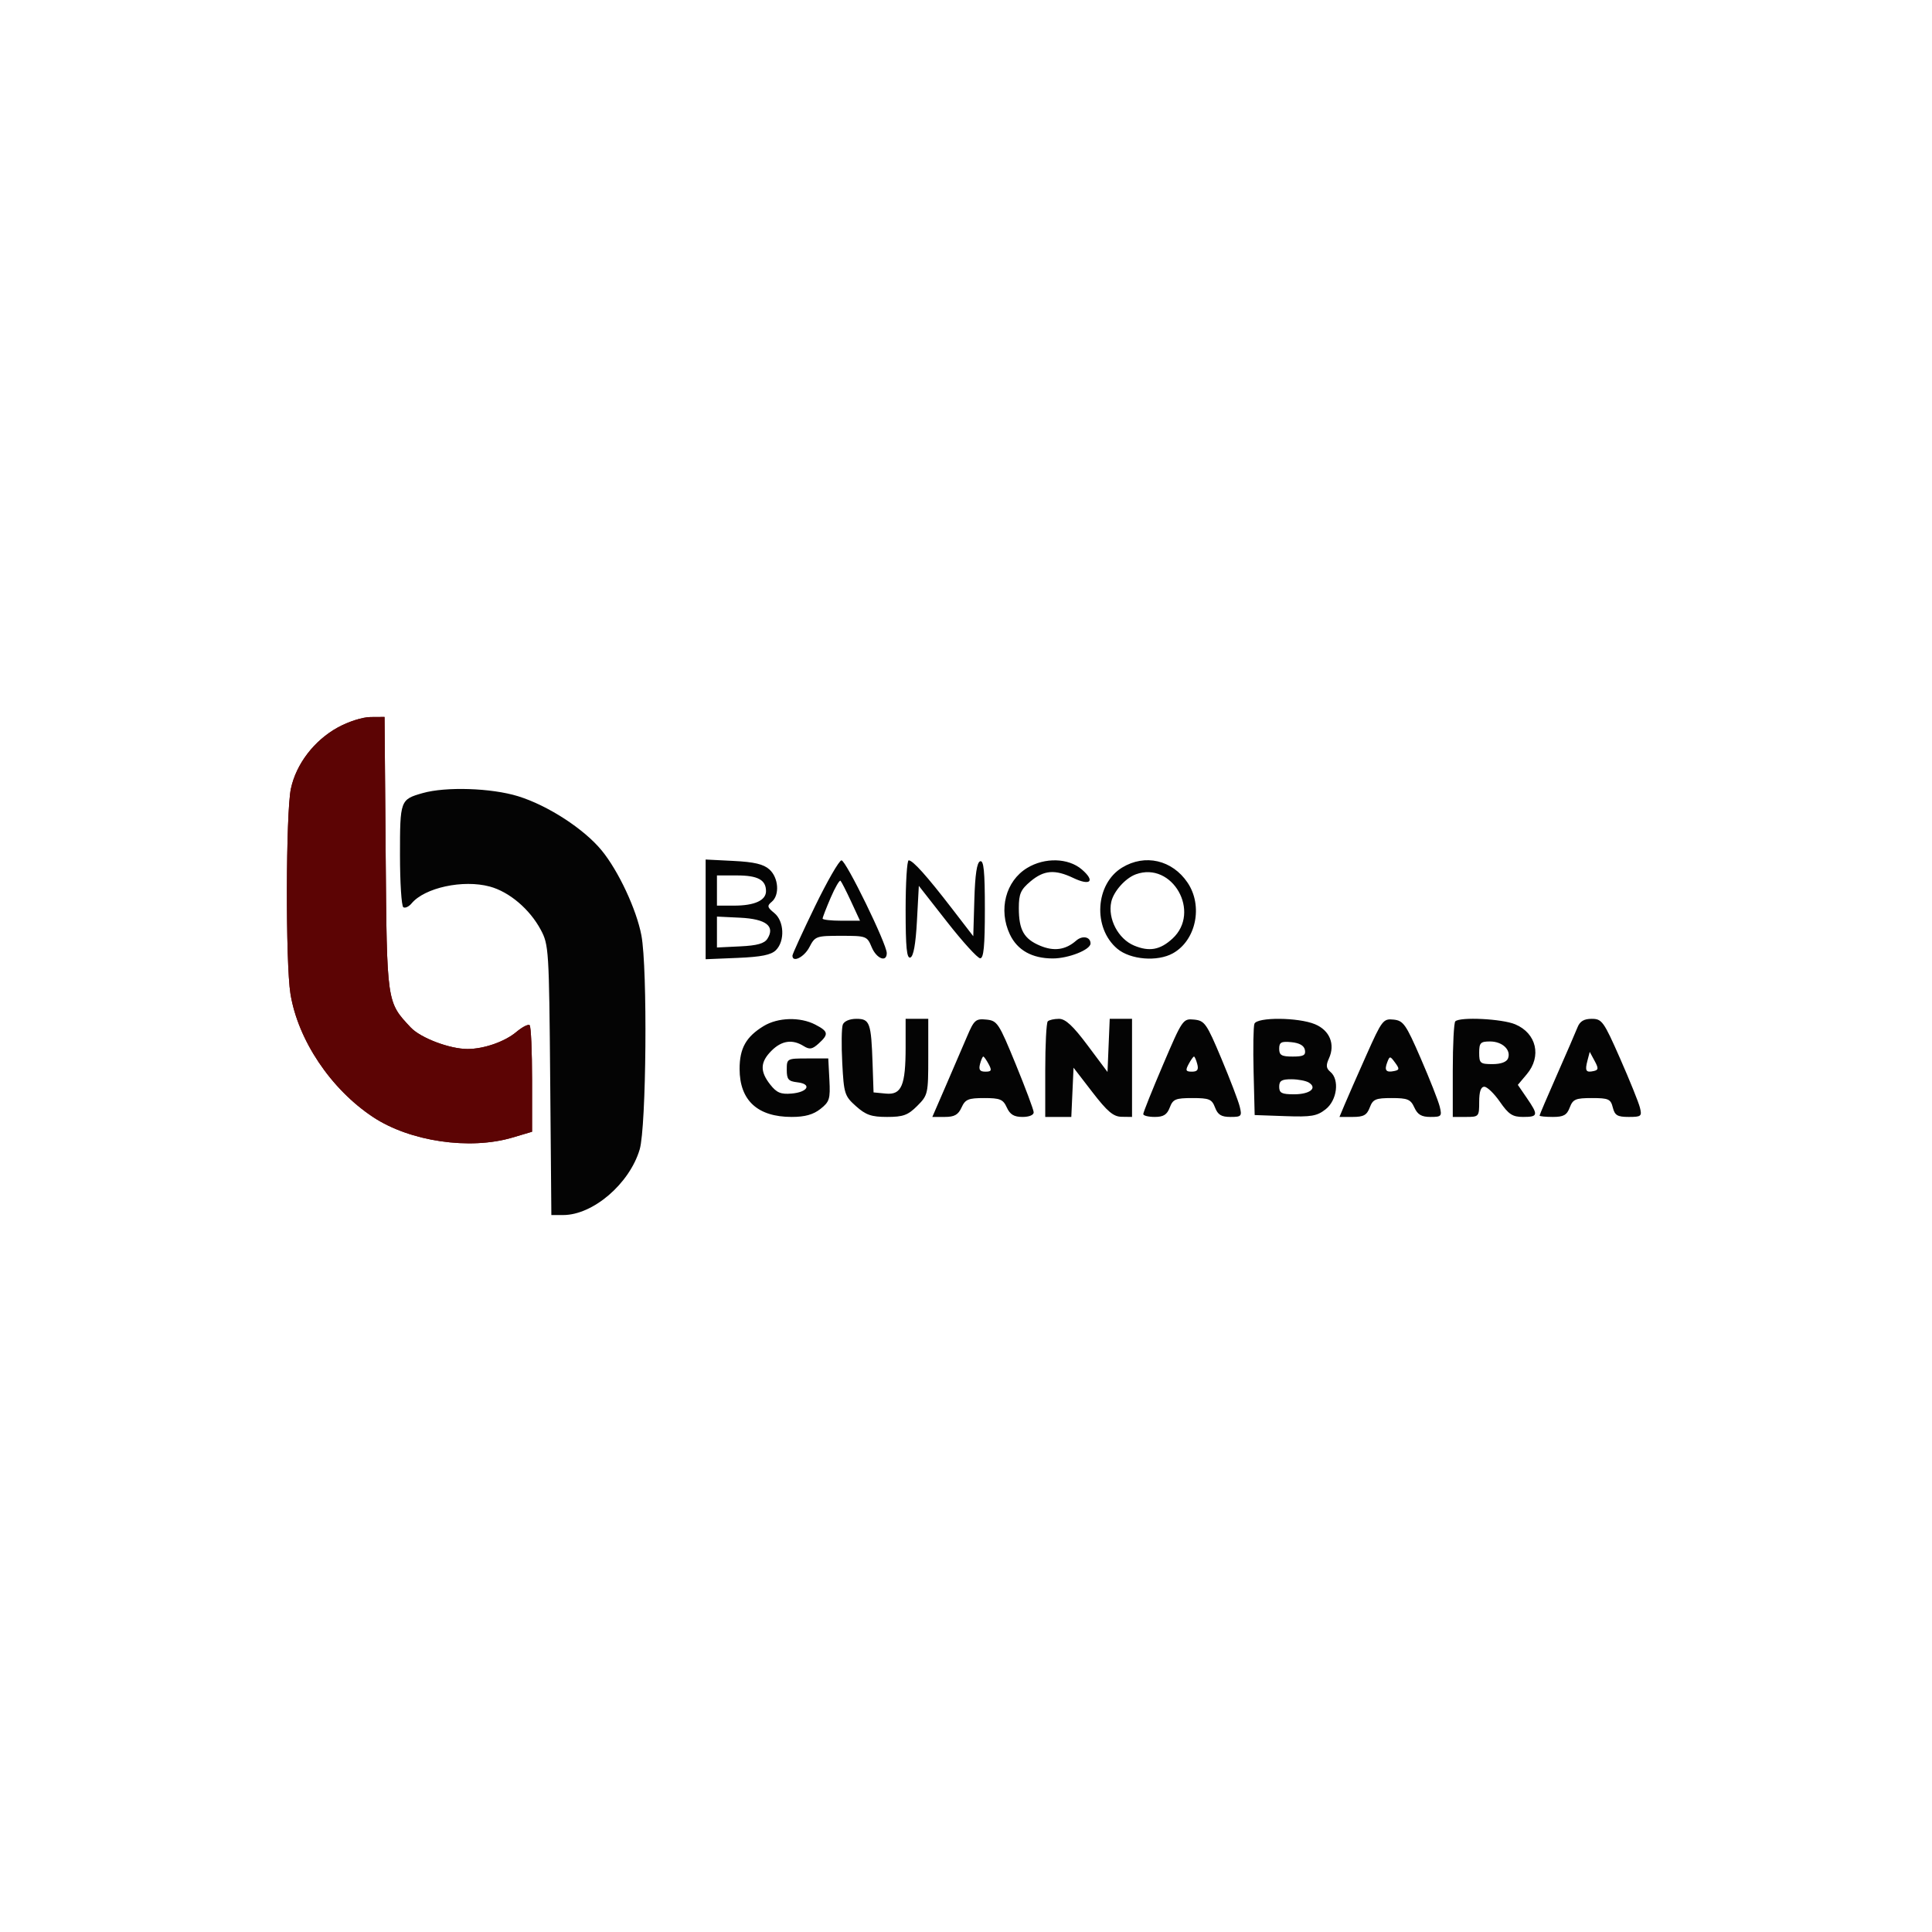
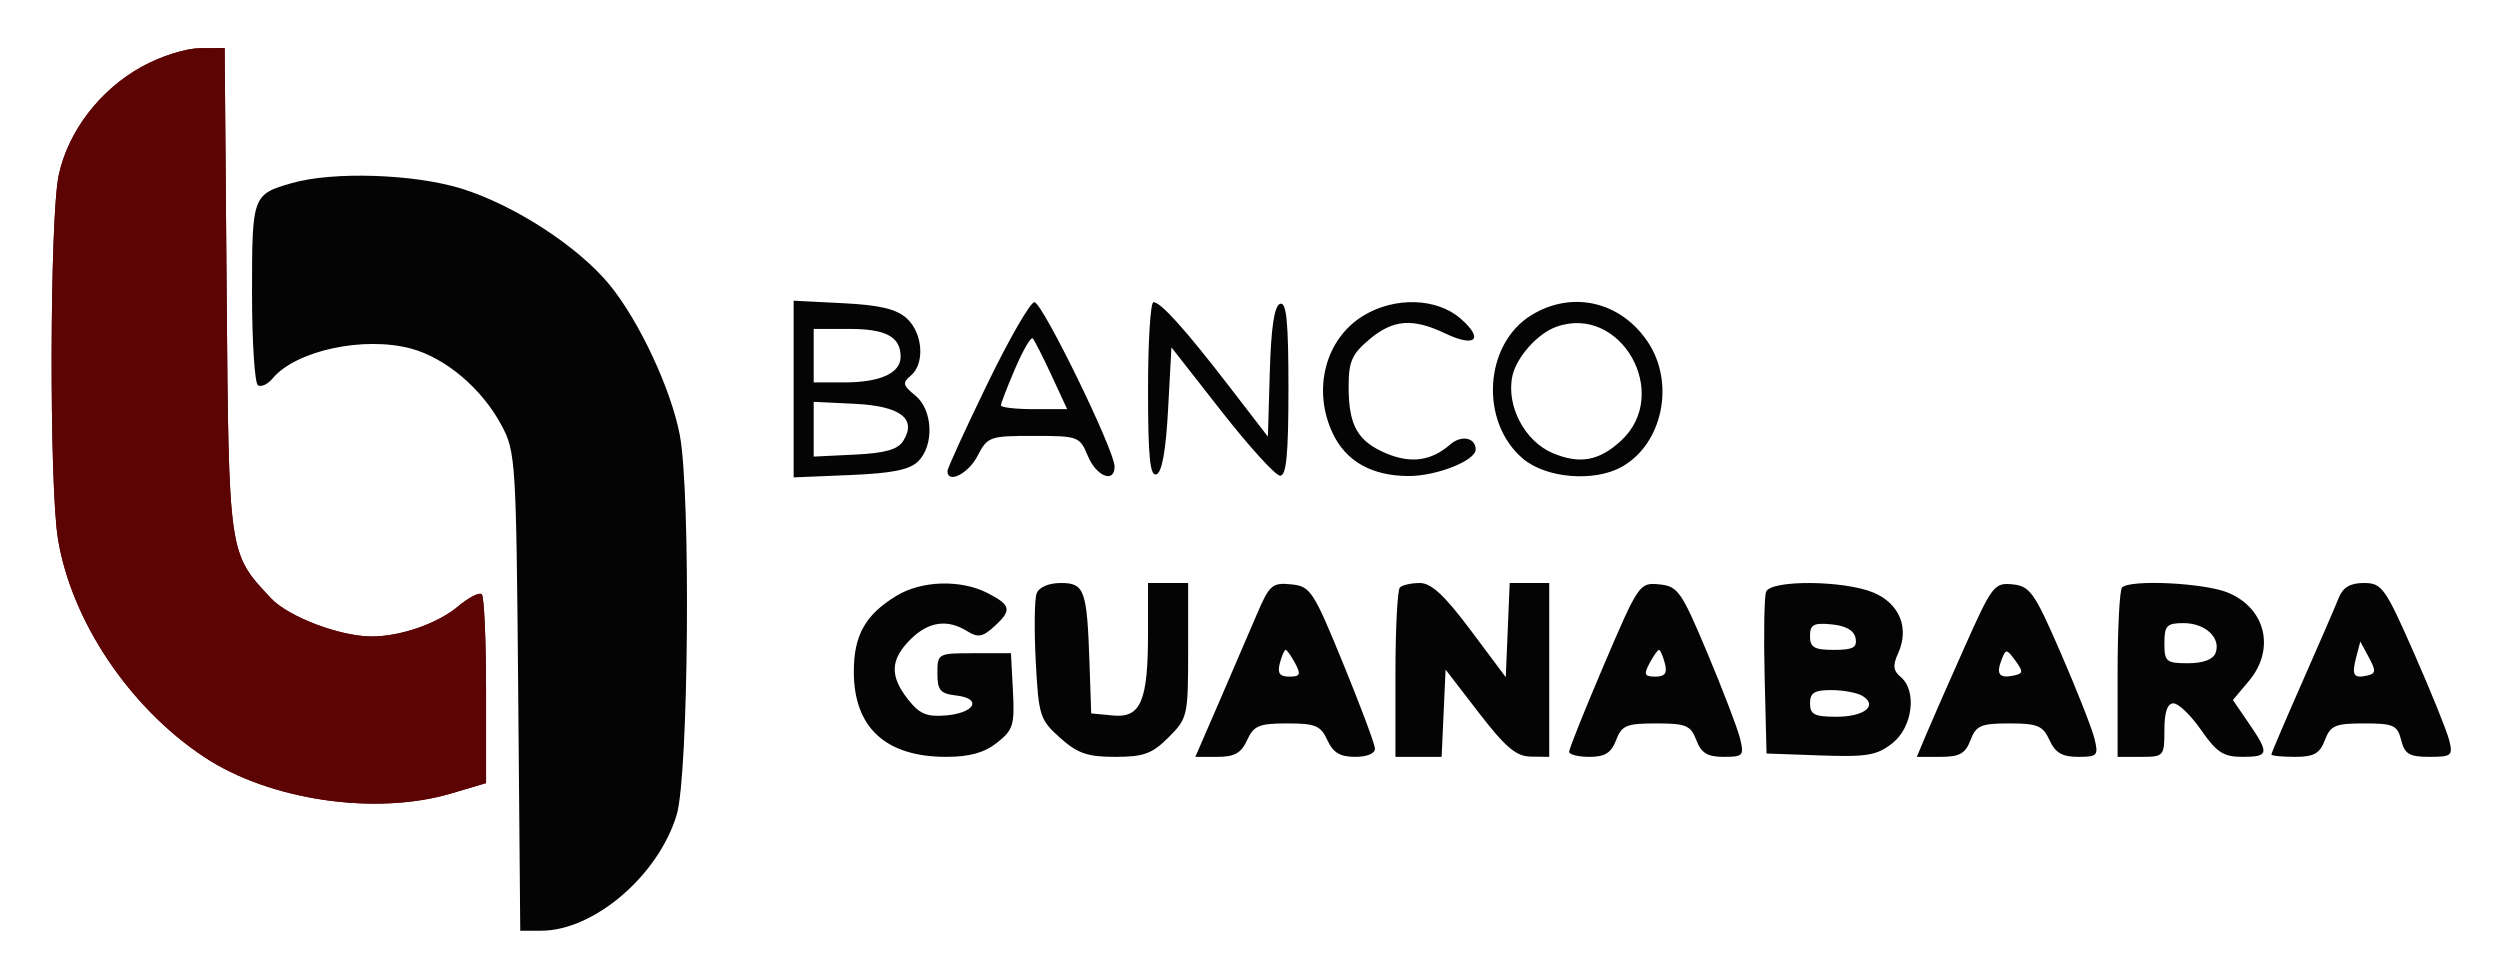
- <svg xmlns="http://www.w3.org/2000/svg" width="512" height="512" viewBox="0 0 512 512" version="1.1">
+ <svg xmlns="http://www.w3.org/2000/svg" width="373.88" height="146.38" viewBox="68.31 182.81 373.88 146.38" version="1.1">
  <path d="M 89.539 192.773 C 83.268 196.221, 78.501 202.437, 77.092 209.006 C 75.744 215.292, 75.658 255.343, 76.976 263.387 C 78.987 275.667, 87.668 288.618, 98.857 296.029 C 108.631 302.503, 124.472 304.831, 135.818 301.461 L 141 299.923 141 286.128 C 141 278.541, 140.713 272.046, 140.361 271.695 C 140.010 271.343, 138.421 272.151, 136.830 273.489 C 133.786 276.051, 128.248 277.985, 123.932 277.994 C 119.189 278.005, 111.442 275.071, 108.824 272.274 C 102.464 265.477, 102.528 265.923, 102.203 226.250 L 101.907 190 98.203 190.023 C 96.089 190.037, 92.372 191.216, 89.539 192.773" stroke="none" fill="#5c0404" fill-rule="evenodd" />
  <path d="M 89.539 192.773 C 83.268 196.221, 78.501 202.437, 77.092 209.006 C 75.744 215.292, 75.658 255.343, 76.976 263.387 C 78.987 275.667, 87.668 288.618, 98.857 296.029 C 108.631 302.503, 124.472 304.831, 135.818 301.461 L 141 299.923 141 286.128 C 141 278.541, 140.713 272.046, 140.361 271.695 C 140.010 271.343, 138.421 272.151, 136.830 273.489 C 133.786 276.051, 128.248 277.985, 123.932 277.994 C 119.189 278.005, 111.442 275.071, 108.824 272.274 C 102.464 265.477, 102.528 265.923, 102.203 226.250 L 101.907 190 98.203 190.023 C 96.089 190.037, 92.372 191.216, 89.539 192.773" stroke="none" fill="#5c0404" fill-rule="evenodd" />
  <path d="M 112 210.180 C 106.067 211.875, 106 212.058, 106 226.563 C 106 233.889, 106.399 240.129, 106.887 240.430 C 107.374 240.731, 108.354 240.278, 109.064 239.423 C 112.537 235.238, 122.713 233.038, 129.788 234.943 C 134.963 236.336, 140.377 240.927, 143.309 246.405 C 145.428 250.365, 145.510 251.678, 145.808 286.250 L 146.115 322 149.242 322 C 157.149 322, 166.822 313.706, 169.523 304.612 C 171.292 298.652, 171.631 256.601, 169.979 247.891 C 168.676 241.019, 163.905 230.811, 159.464 225.391 C 154.776 219.670, 145.180 213.445, 137.295 211.009 C 130.220 208.824, 118.133 208.428, 112 210.180 M 187 240.993 L 187 254.205 195.465 253.853 C 201.757 253.591, 204.366 253.063, 205.631 251.798 C 208.059 249.369, 207.821 244.083, 205.187 241.950 C 203.322 240.441, 203.235 240.050, 204.520 238.983 C 206.662 237.206, 206.336 232.614, 203.912 230.420 C 202.365 229.021, 199.899 228.433, 194.412 228.156 L 187 227.781 187 240.993 M 215.953 240.250 C 212.684 246.988, 210.007 252.838, 210.005 253.250 C 209.992 255.227, 213.125 253.659, 214.500 251 C 215.995 248.109, 216.301 248, 222.904 248 C 229.576 248, 229.790 248.079, 231 251 C 232.269 254.064, 235 255.143, 235 252.580 C 235 250.167, 224.185 228, 223.007 228 C 222.397 228, 219.222 233.512, 215.953 240.250 M 240 241.083 C 240 251.104, 240.293 254.070, 241.250 253.754 C 242.080 253.480, 242.668 250.218, 243 244.050 L 243.500 234.759 251 244.337 C 255.125 249.604, 259.063 253.933, 259.750 253.957 C 260.688 253.989, 261 250.740, 261 240.917 C 261 230.896, 260.707 227.930, 259.750 228.248 C 258.892 228.532, 258.410 231.709, 258.213 238.386 L 257.926 248.110 252.302 240.805 C 245.602 232.103, 241.921 228, 240.813 228 C 240.366 228, 240 233.887, 240 241.083 M 272.190 230.026 C 266.501 233.494, 264.533 241.106, 267.635 247.643 C 269.617 251.820, 273.514 254, 279 254 C 283.176 254, 289 251.690, 289 250.033 C 289 248.248, 286.850 247.825, 285.187 249.284 C 282.390 251.737, 279.337 252.168, 275.654 250.629 C 271.352 248.831, 270 246.446, 270 240.655 C 270 236.883, 270.485 235.770, 273.077 233.589 C 276.657 230.576, 279.558 230.345, 284.454 232.679 C 288.997 234.846, 290.305 233.523, 286.694 230.415 C 283.126 227.344, 276.865 227.176, 272.190 230.026 M 297.365 229.919 C 290.242 234.263, 289.553 245.922, 296.096 251.427 C 299.549 254.333, 306.703 254.926, 310.810 252.647 C 316.966 249.231, 318.876 240.079, 314.720 233.912 C 310.658 227.885, 303.429 226.222, 297.365 229.919 M 301 231.706 C 298.229 232.719, 295.109 236.228, 294.495 239.022 C 293.522 243.452, 296.329 248.822, 300.537 250.580 C 304.566 252.263, 307.428 251.751, 310.698 248.759 C 318.385 241.729, 310.674 228.170, 301 231.706 M 190 236 L 190 240 194.566 240 C 199.952 240, 203 238.614, 203 236.165 C 203 233.177, 200.824 232, 195.300 232 L 190 232 190 236 M 220.136 237.905 C 218.961 240.636, 218 243.125, 218 243.435 C 218 243.746, 220.229 244, 222.954 244 L 227.908 244 225.566 238.946 C 224.278 236.166, 223.010 233.677, 222.748 233.415 C 222.487 233.153, 221.311 235.174, 220.136 237.905 M 190 247 L 190 251.095 196.146 250.798 C 200.690 250.578, 202.579 250.044, 203.391 248.750 C 205.471 245.437, 202.984 243.534, 196.146 243.202 L 190 242.905 190 247 M 202.367 271.918 C 197.715 274.754, 196 277.809, 196 283.258 C 196 291.613, 200.757 296, 209.815 296 C 213.301 296, 215.510 295.387, 217.412 293.891 C 219.837 291.983, 220.065 291.242, 219.797 286.141 L 219.500 280.500 214 280.500 C 208.556 280.500, 208.500 280.530, 208.500 283.500 C 208.500 286.045, 208.926 286.549, 211.309 286.822 C 215.235 287.272, 214.132 289.433, 209.787 289.804 C 206.916 290.048, 205.821 289.588, 204.115 287.419 C 201.351 283.906, 201.444 281.465, 204.455 278.455 C 207.146 275.763, 209.981 275.347, 212.958 277.206 C 214.548 278.199, 215.251 278.083, 216.944 276.551 C 219.678 274.077, 219.546 273.334, 216.050 271.526 C 212.028 269.446, 206.144 269.615, 202.367 271.918 M 223.345 271.542 C 223.020 272.390, 222.957 276.959, 223.206 281.695 C 223.634 289.861, 223.822 290.451, 226.845 293.152 C 229.458 295.488, 230.942 296, 235.093 296 C 239.353 296, 240.616 295.538, 243.077 293.077 C 245.921 290.233, 246 289.881, 246 280.077 L 246 270 243 270 L 240 270 240 277.435 C 240 287.687, 238.927 290.216, 234.751 289.813 L 231.500 289.500 231.247 282 C 230.876 271.010, 230.515 270, 226.950 270 C 225.158 270, 223.697 270.625, 223.345 271.542 M 256.269 274.698 C 255.147 277.339, 252.619 283.212, 250.652 287.750 L 247.076 296 250.377 296 C 252.929 296, 253.938 295.432, 254.818 293.500 C 255.806 291.332, 256.603 291, 260.818 291 C 265.033 291, 265.830 291.332, 266.818 293.500 C 267.667 295.364, 268.726 296, 270.979 296 C 272.762 296, 273.974 295.488, 273.938 294.750 C 273.903 294.063, 271.755 288.325, 269.164 282 C 264.696 271.096, 264.293 270.484, 261.381 270.198 C 258.567 269.922, 258.139 270.299, 256.269 274.698 M 277.667 270.667 C 277.300 271.033, 277 276.883, 277 283.667 L 277 296 280.454 296 L 283.909 296 284.204 289.476 L 284.500 282.951 289.500 289.439 C 293.472 294.593, 295.065 295.934, 297.250 295.963 L 300 296 300 283 L 300 270 297.044 270 L 294.088 270 293.794 277.043 L 293.500 284.086 288.236 277.043 C 284.359 271.857, 282.360 270, 280.652 270 C 279.377 270, 278.033 270.300, 277.667 270.667 M 308.198 282.203 C 305.310 288.967, 302.959 294.837, 302.974 295.250 C 302.988 295.663, 304.361 296, 306.025 296 C 308.331 296, 309.275 295.406, 310 293.500 C 310.841 291.289, 311.534 291, 316 291 C 320.466 291, 321.159 291.289, 322 293.500 C 322.735 295.432, 323.662 296, 326.084 296 C 328.999 296, 329.170 295.809, 328.538 293.250 C 328.165 291.738, 325.971 286, 323.662 280.500 C 319.763 271.215, 319.248 270.479, 316.457 270.203 C 313.502 269.912, 313.360 270.118, 308.198 282.203 M 332.434 271.311 C 332.157 272.032, 332.059 277.770, 332.215 284.061 L 332.500 295.500 340.567 295.787 C 347.524 296.035, 349.004 295.784, 351.317 293.965 C 354.353 291.577, 355.036 286.105, 352.556 284.047 C 351.438 283.119, 351.354 282.318, 352.183 280.498 C 353.892 276.746, 352.394 273.063, 348.497 271.434 C 344.078 269.588, 333.128 269.504, 332.434 271.311 M 362.062 279.703 C 359.660 285.091, 357.083 290.962, 356.334 292.750 L 354.973 296 358.511 296 C 361.365 296, 362.233 295.517, 363 293.500 C 363.834 291.306, 364.546 291, 368.815 291 C 373.033 291, 373.830 291.332, 374.818 293.500 C 375.680 295.392, 376.719 296, 379.087 296 C 381.999 296, 382.170 295.809, 381.537 293.250 C 381.163 291.738, 378.904 286, 376.517 280.500 C 372.576 271.419, 371.913 270.473, 369.303 270.203 C 366.559 269.919, 366.230 270.351, 362.062 279.703 M 385.667 270.667 C 385.300 271.033, 385 276.883, 385 283.667 L 385 296 388.500 296 C 391.917 296, 392 295.905, 392 292 C 392 289.288, 392.439 288, 393.364 288 C 394.114 288, 395.975 289.800, 397.500 292 C 399.804 295.325, 400.840 296, 403.636 296 C 407.637 296, 407.733 295.513, 404.621 290.972 L 402.243 287.500 404.621 284.674 C 408.612 279.931, 407.185 273.811, 401.538 271.452 C 398.029 269.985, 386.898 269.435, 385.667 270.667 M 418.059 272.250 C 417.569 273.488, 415.105 279.178, 412.584 284.895 C 410.063 290.612, 408 295.449, 408 295.645 C 408 295.840, 409.586 296, 411.525 296 C 414.364 296, 415.234 295.514, 416 293.500 C 416.836 291.301, 417.543 291, 421.867 291 C 426.277 291, 426.848 291.257, 427.411 293.500 C 427.934 295.586, 428.633 296, 431.627 296 C 434.957 296, 435.171 295.819, 434.589 293.499 C 434.244 292.123, 431.880 286.273, 429.337 280.499 C 425.006 270.667, 424.529 270, 421.831 270 C 419.775 270, 418.695 270.644, 418.059 272.250 M 339 277.937 C 339 279.636, 339.630 280, 342.573 280 C 345.436 280, 346.081 279.652, 345.815 278.250 C 345.597 277.097, 344.377 276.393, 342.242 276.187 C 339.532 275.925, 339 276.212, 339 277.937 M 392 279 C 392 281.767, 392.274 282, 395.531 282 C 397.761 282, 399.277 281.442, 399.643 280.487 C 400.509 278.232, 398.139 276, 394.878 276 C 392.347 276, 392 276.362, 392 279 M 420.689 281.083 C 419.979 283.796, 420.285 284.302, 422.352 283.838 C 423.627 283.552, 423.663 283.133, 422.579 281.127 L 421.298 278.754 420.689 281.083 M 259.710 282 C 259.320 283.493, 259.680 284, 261.129 284 C 262.760 284, 262.900 283.681, 262 282 C 261.411 280.900, 260.773 280, 260.581 280 C 260.390 280, 259.998 280.900, 259.710 282 M 315 282 C 314.100 283.681, 314.240 284, 315.871 284 C 317.320 284, 317.680 283.493, 317.290 282 C 317.002 280.900, 316.610 280, 316.419 280 C 316.227 280, 315.589 280.900, 315 282 M 367.637 281.503 C 366.811 283.657, 367.307 284.288, 369.472 283.838 C 370.888 283.544, 370.919 283.254, 369.711 281.610 C 368.394 279.818, 368.286 279.812, 367.637 281.503 M 339 288 C 339 289.662, 339.667 290, 342.941 290 C 347.110 290, 349.187 288.366, 346.878 286.904 C 346.120 286.423, 344.038 286.024, 342.250 286.015 C 339.662 286.003, 339 286.407, 339 288" stroke="none" fill="#040404" fill-rule="evenodd" />
</svg>
